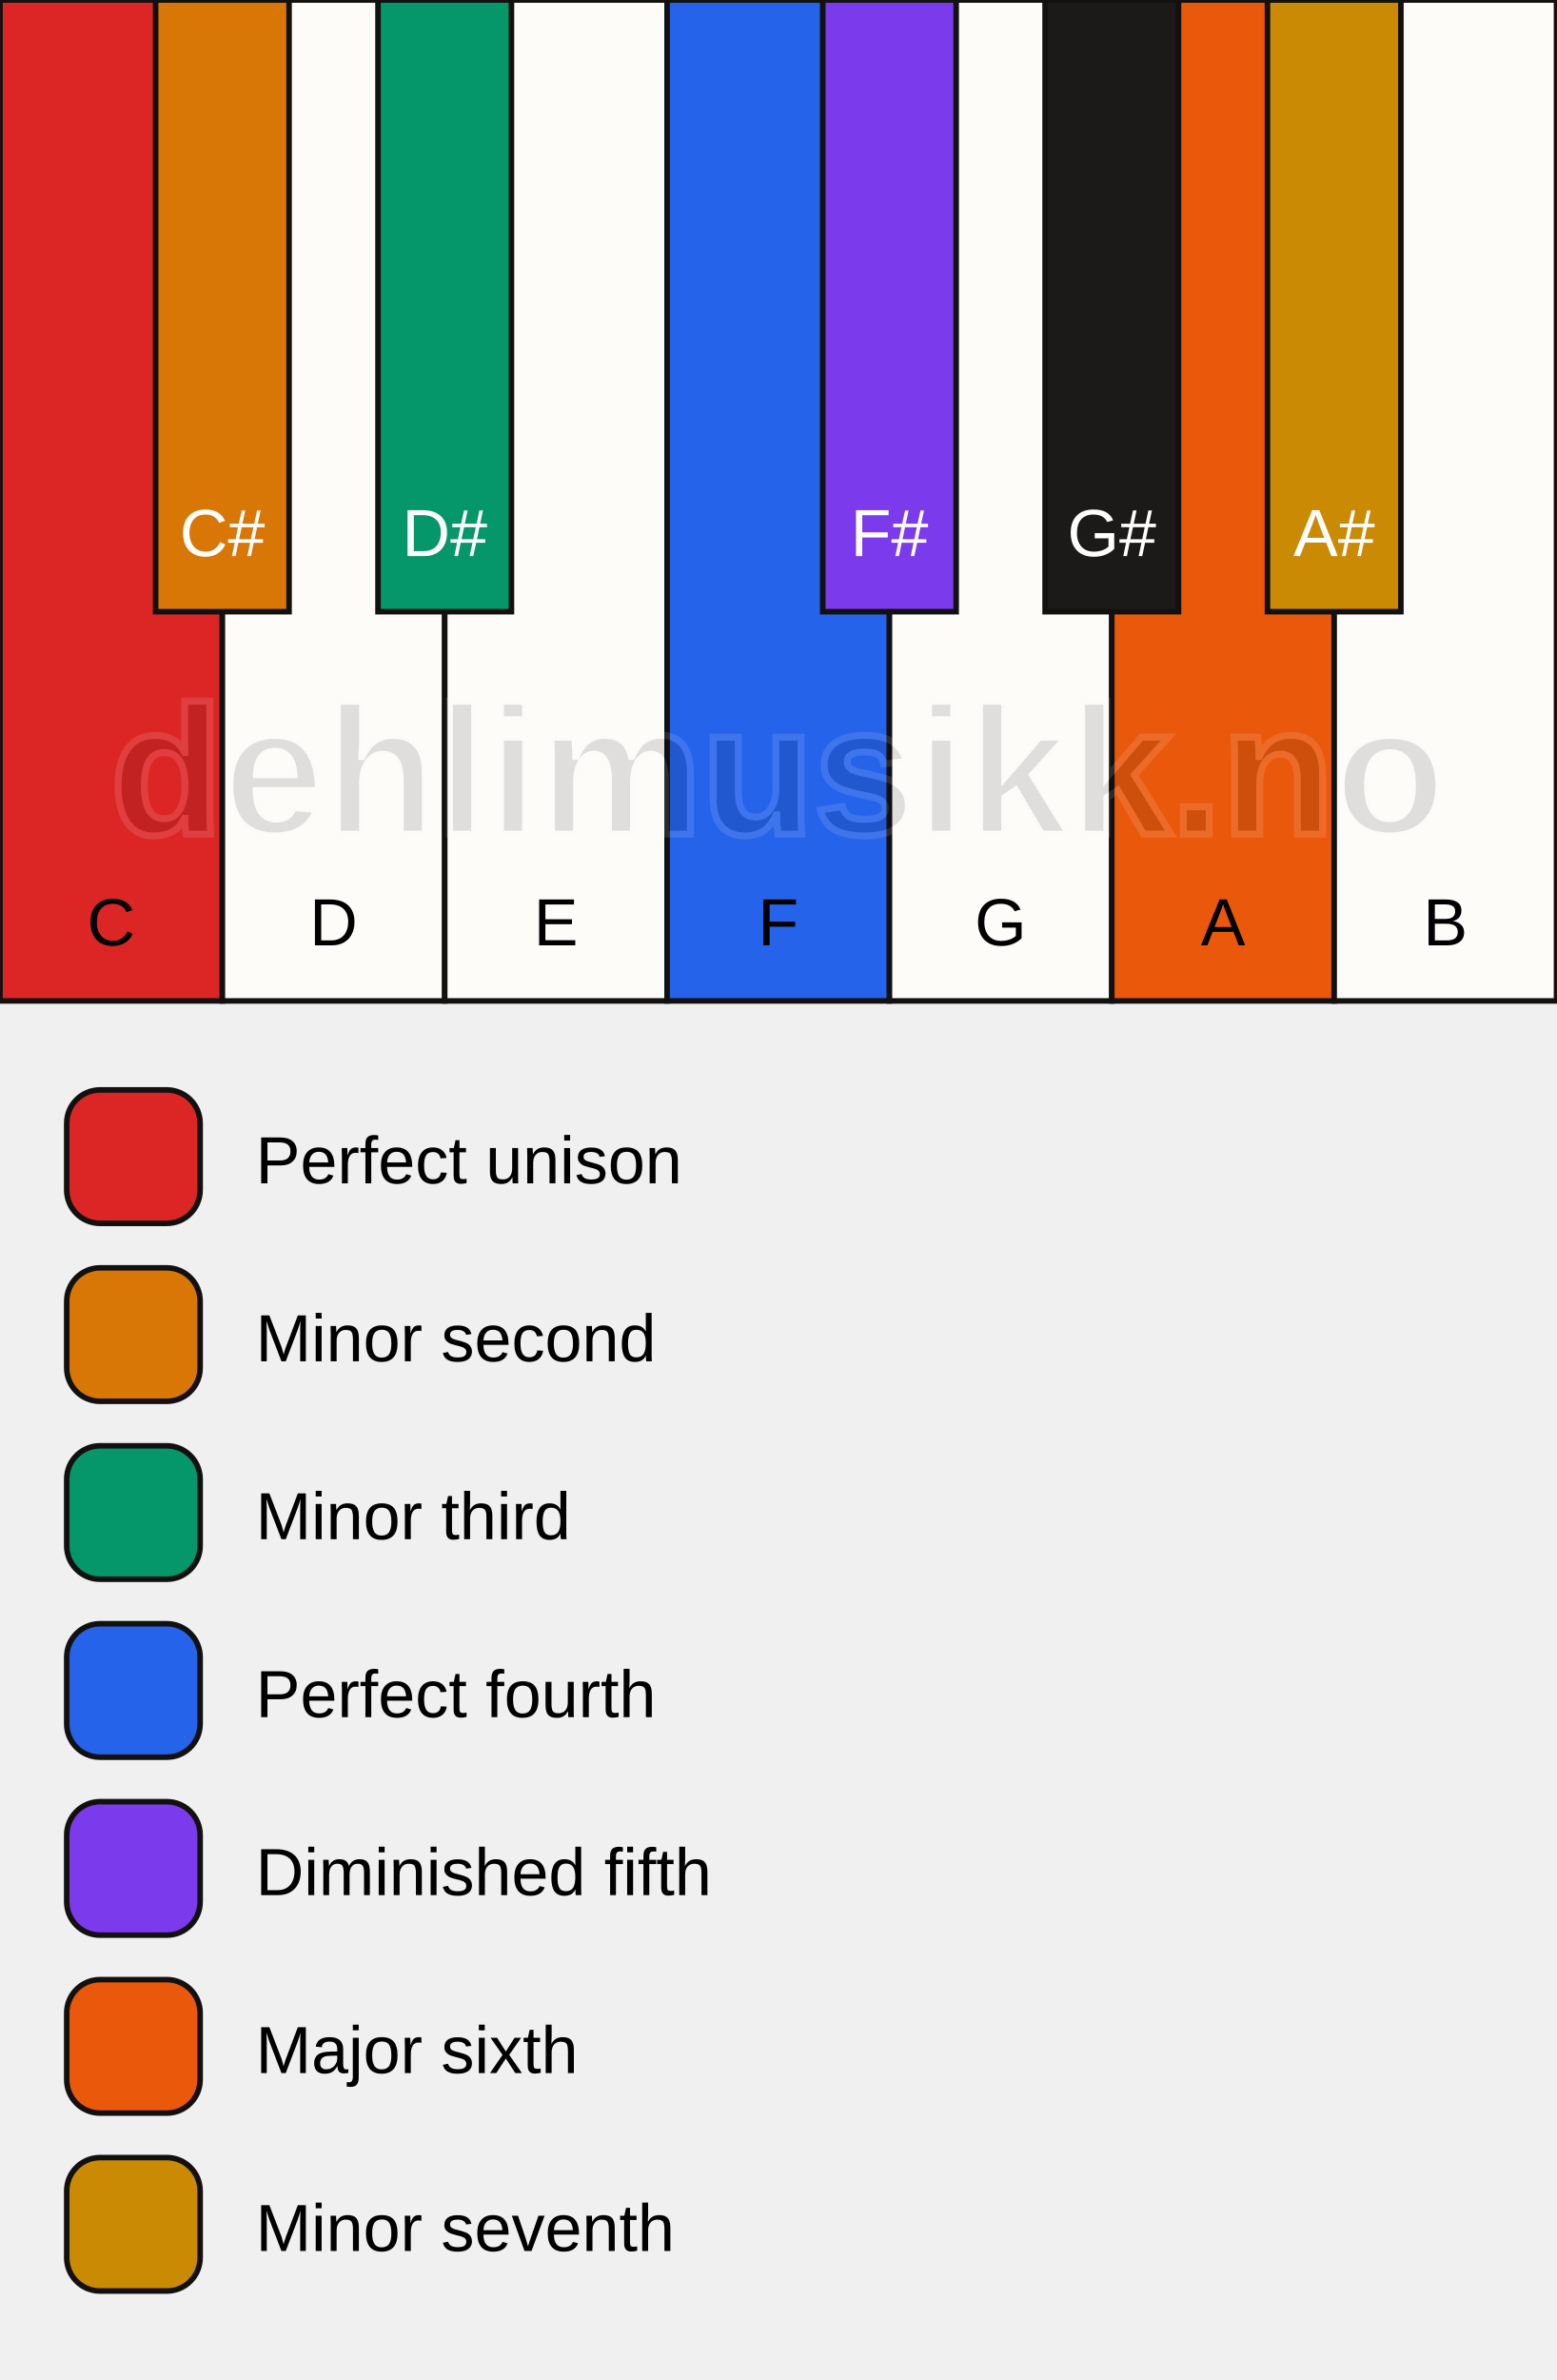
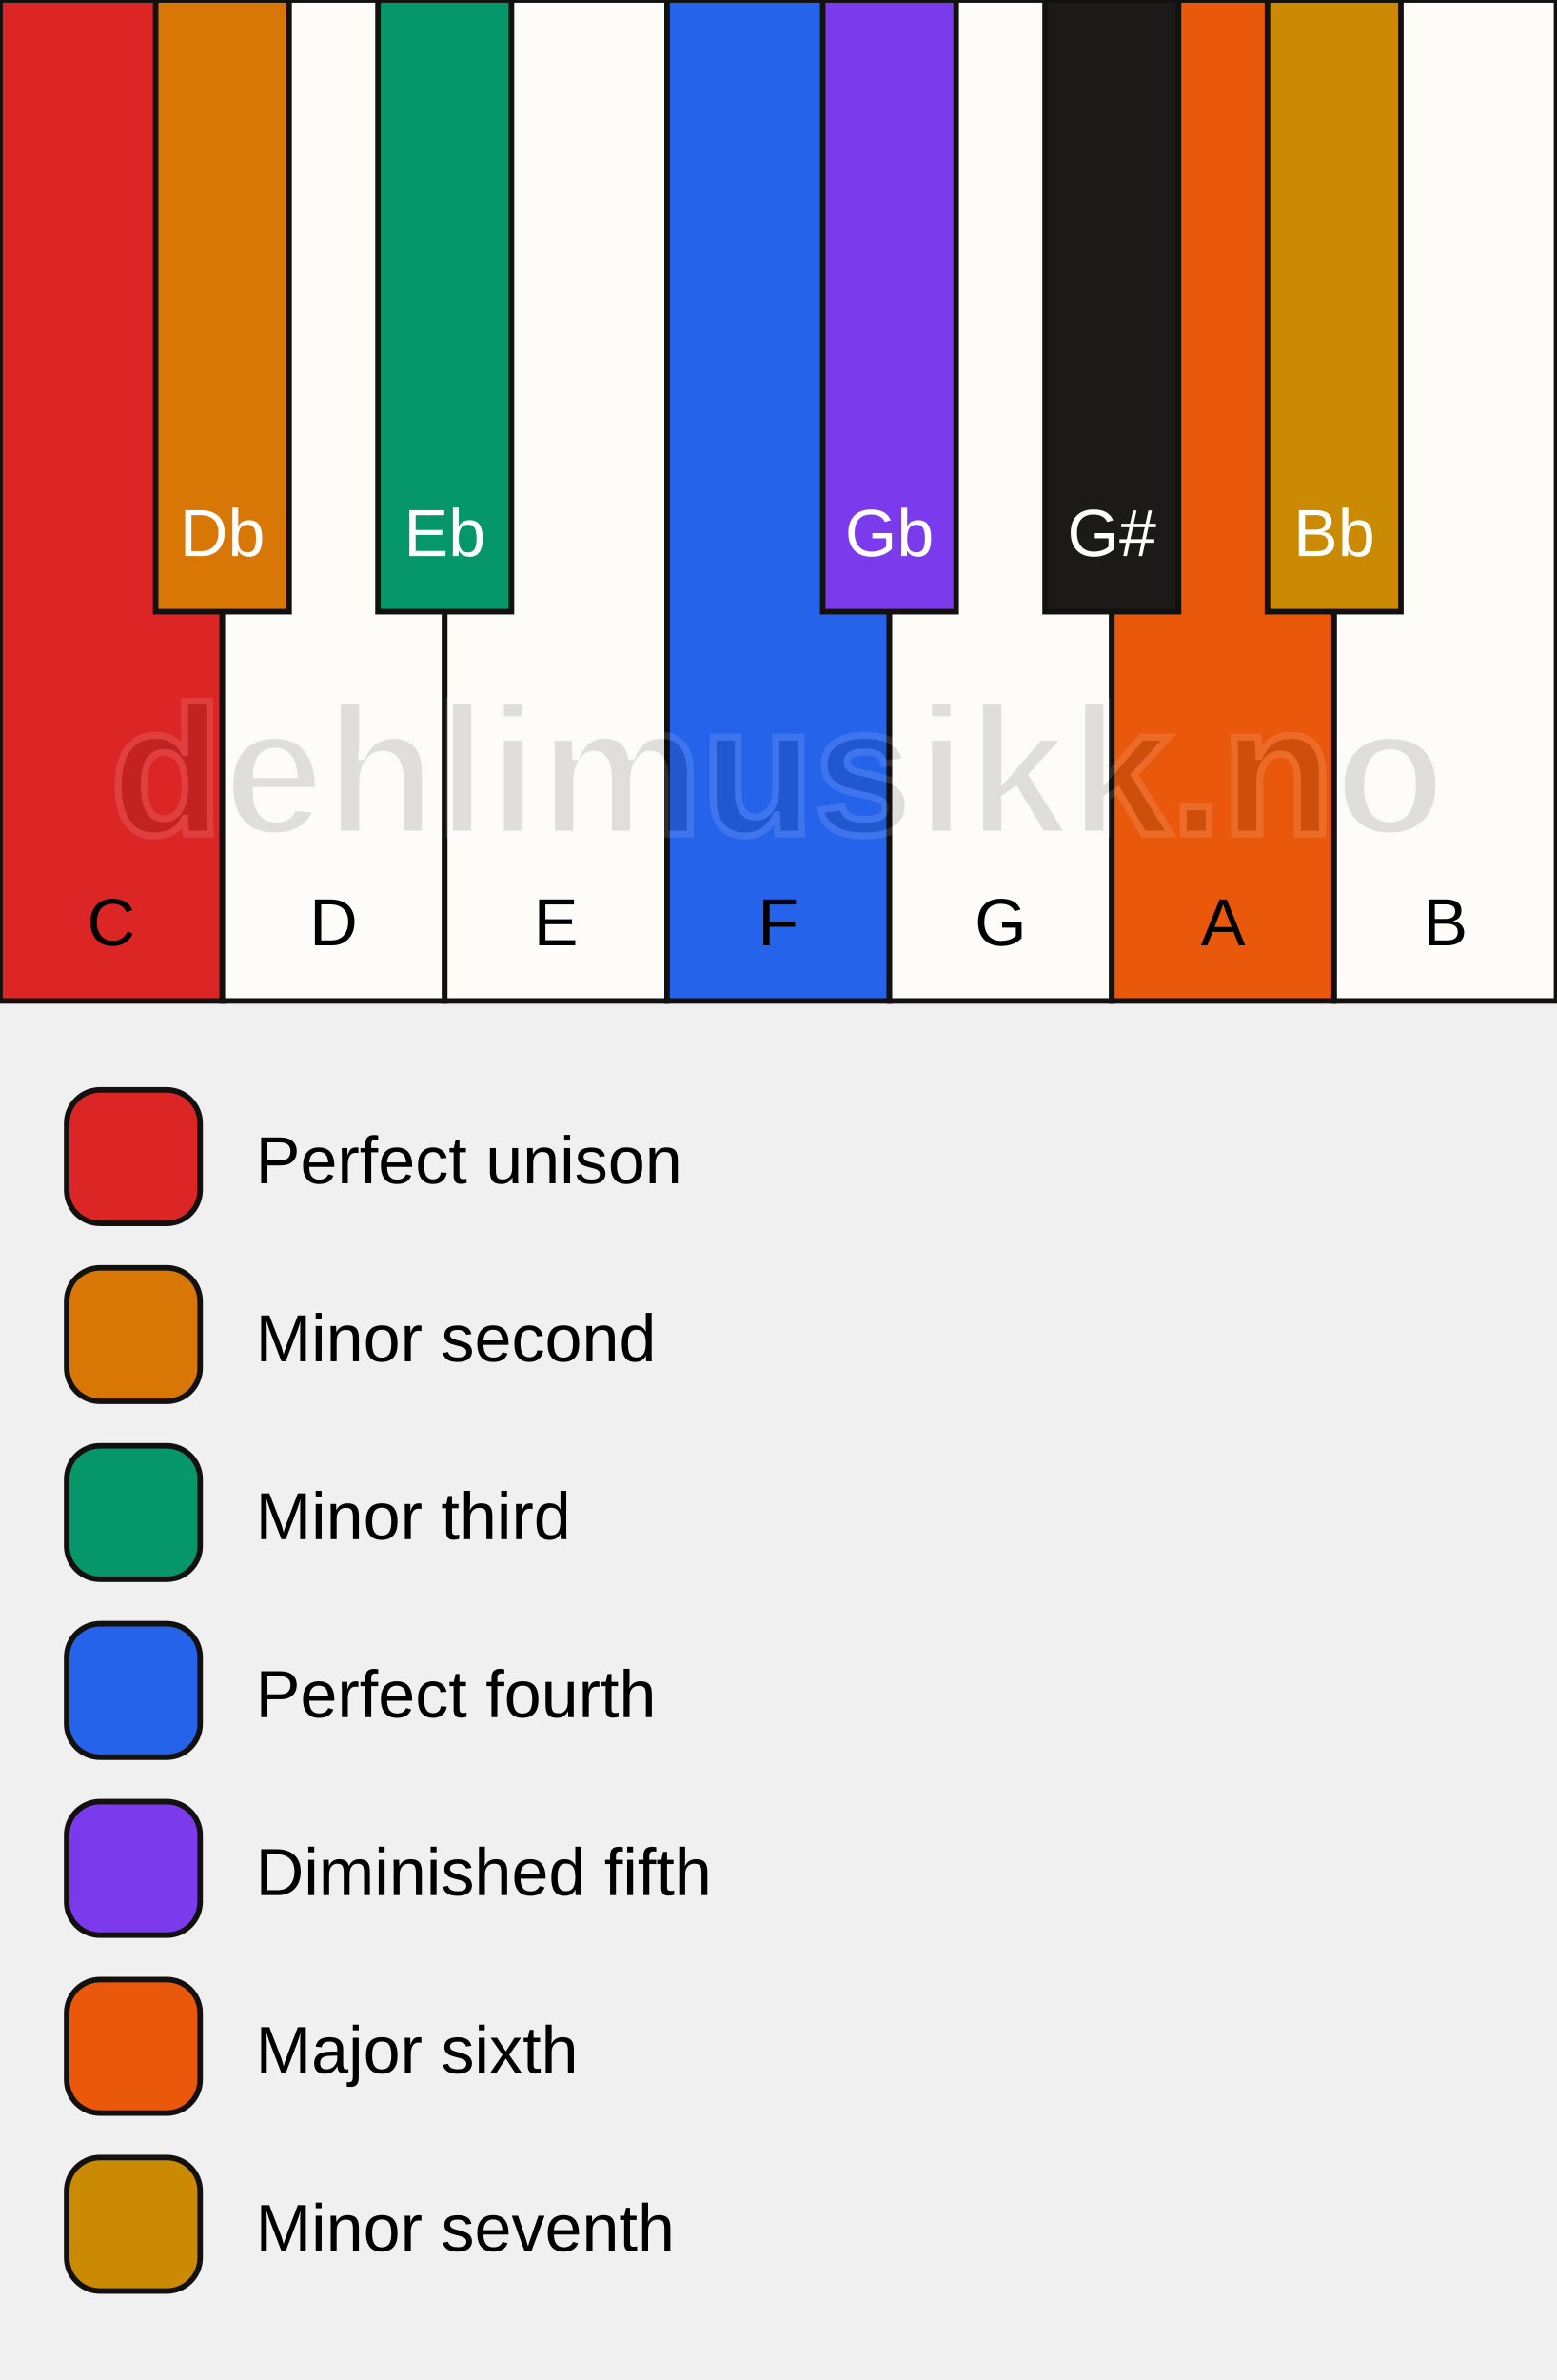
<svg xmlns="http://www.w3.org/2000/svg" width="280" height="428">
  <rect x="0" y="0" width="40" height="180" fill="#dc2626" stroke="#121110" />
  <text x="20" y="170" font-size="12" font-family="Arial, sans-serif" text-anchor="middle" fill="#000">
            C
          </text>
  <rect x="40" y="0" width="40" height="180" fill="#fdfcf9" stroke="#121110" />
  <text x="60" y="170" font-size="12" font-family="Arial, sans-serif" text-anchor="middle" fill="#000">
            D
          </text>
  <rect x="80" y="0" width="40" height="180" fill="#fdfcf9" stroke="#121110" />
  <text x="100" y="170" font-size="12" font-family="Arial, sans-serif" text-anchor="middle" fill="#000">
            E
          </text>
  <rect x="120" y="0" width="40" height="180" fill="#2563eb" stroke="#121110" />
  <text x="140" y="170" font-size="12" font-family="Arial, sans-serif" text-anchor="middle" fill="#000">
            F
          </text>
  <rect x="160" y="0" width="40" height="180" fill="#fdfcf9" stroke="#121110" />
  <text x="180" y="170" font-size="12" font-family="Arial, sans-serif" text-anchor="middle" fill="#000">
            G
          </text>
  <rect x="200" y="0" width="40" height="180" fill="#ea580c" stroke="#121110" />
  <text x="220" y="170" font-size="12" font-family="Arial, sans-serif" text-anchor="middle" fill="#000">
            A
          </text>
  <rect x="240" y="0" width="40" height="180" fill="#fdfcf9" stroke="#121110" />
  <text x="260" y="170" font-size="12" font-family="Arial, sans-serif" text-anchor="middle" fill="#000">
            B
          </text>
  <rect x="28" y="0" width="24" height="110" fill="#d97706" stroke="#121110" />
  <text x="40" y="100" font-size="12" font-family="Arial, sans-serif" text-anchor="middle" fill="#fff">
-             C#
+             Db
          </text>
  <rect x="68" y="0" width="24" height="110" fill="#059669" stroke="#121110" />
  <text x="80" y="100" font-size="12" font-family="Arial, sans-serif" text-anchor="middle" fill="#fff">
-             D#
+             Eb
          </text>
  <rect x="148" y="0" width="24" height="110" fill="#7c3aed" stroke="#121110" />
  <text x="160" y="100" font-size="12" font-family="Arial, sans-serif" text-anchor="middle" fill="#fff">
-             F#
+             Gb
          </text>
  <rect x="188" y="0" width="24" height="110" fill="#1b1a19" stroke="#121110" />
  <text x="200" y="100" font-size="12" font-family="Arial, sans-serif" text-anchor="middle" fill="#fff">
            G#
          </text>
  <rect x="228" y="0" width="24" height="110" fill="#ca8a04" stroke="#121110" />
  <text x="240" y="100" font-size="12" font-family="Arial, sans-serif" text-anchor="middle" fill="#fff">
-             A#
+             Bb
          </text>
  <text x="140" y="150" font-size="33" font-family="Arial, sans-serif" font-weight="bold" text-anchor="middle" fill="#000" opacity="0.12" stroke="#fff" stroke-width="1.25" stroke-opacity="0.95">
        dehlimusikk.no
      </text>
  <rect x="12" y="196" width="24" height="24" fill="#dc2626" stroke="#121110" rx="6" />
  <text x="46" y="212.8" font-size="12" font-family="Arial, sans-serif" text-anchor="start" fill="#000">Perfect unison</text>
  <rect x="12" y="228" width="24" height="24" fill="#d97706" stroke="#121110" rx="6" />
  <text x="46" y="244.8" font-size="12" font-family="Arial, sans-serif" text-anchor="start" fill="#000">Minor second</text>
  <rect x="12" y="260" width="24" height="24" fill="#059669" stroke="#121110" rx="6" />
  <text x="46" y="276.8" font-size="12" font-family="Arial, sans-serif" text-anchor="start" fill="#000">Minor third</text>
  <rect x="12" y="292" width="24" height="24" fill="#2563eb" stroke="#121110" rx="6" />
  <text x="46" y="308.8" font-size="12" font-family="Arial, sans-serif" text-anchor="start" fill="#000">Perfect fourth</text>
  <rect x="12" y="324" width="24" height="24" fill="#7c3aed" stroke="#121110" rx="6" />
  <text x="46" y="340.8" font-size="12" font-family="Arial, sans-serif" text-anchor="start" fill="#000">Diminished fifth</text>
  <rect x="12" y="356" width="24" height="24" fill="#ea580c" stroke="#121110" rx="6" />
  <text x="46" y="372.8" font-size="12" font-family="Arial, sans-serif" text-anchor="start" fill="#000">Major sixth</text>
  <rect x="12" y="388" width="24" height="24" fill="#ca8a04" stroke="#121110" rx="6" />
  <text x="46" y="404.8" font-size="12" font-family="Arial, sans-serif" text-anchor="start" fill="#000">Minor seventh</text>
</svg>
